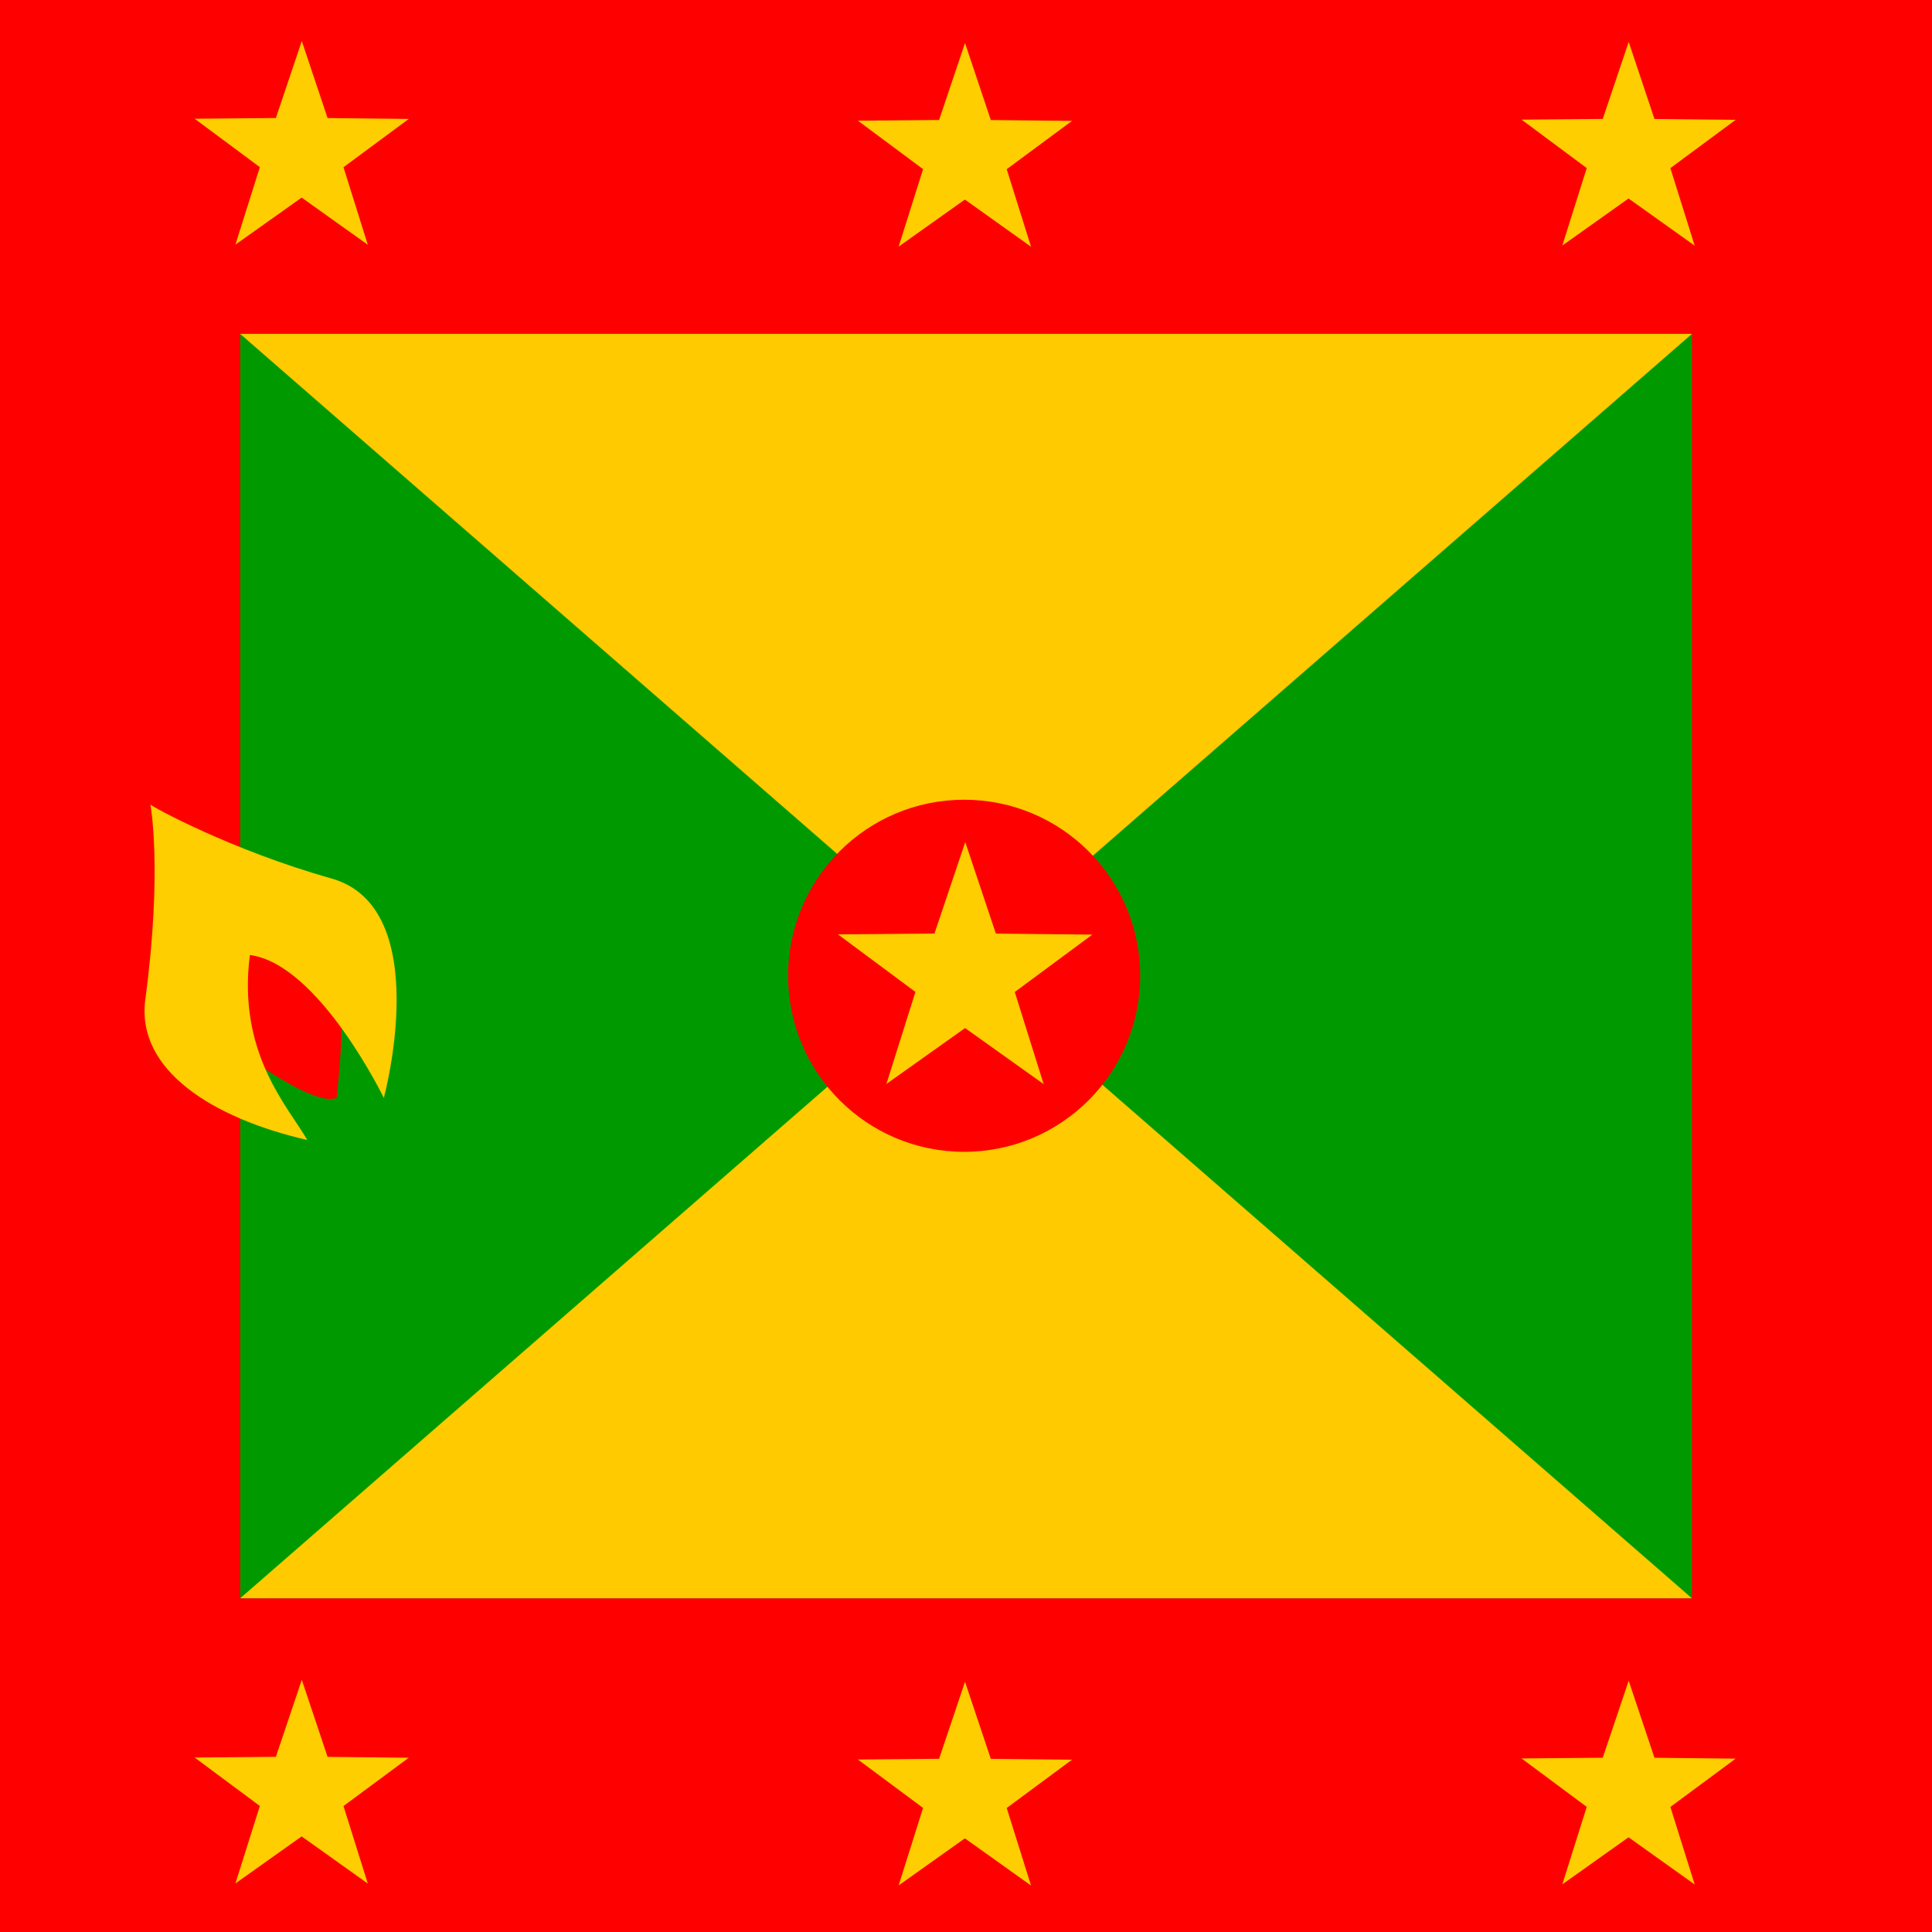
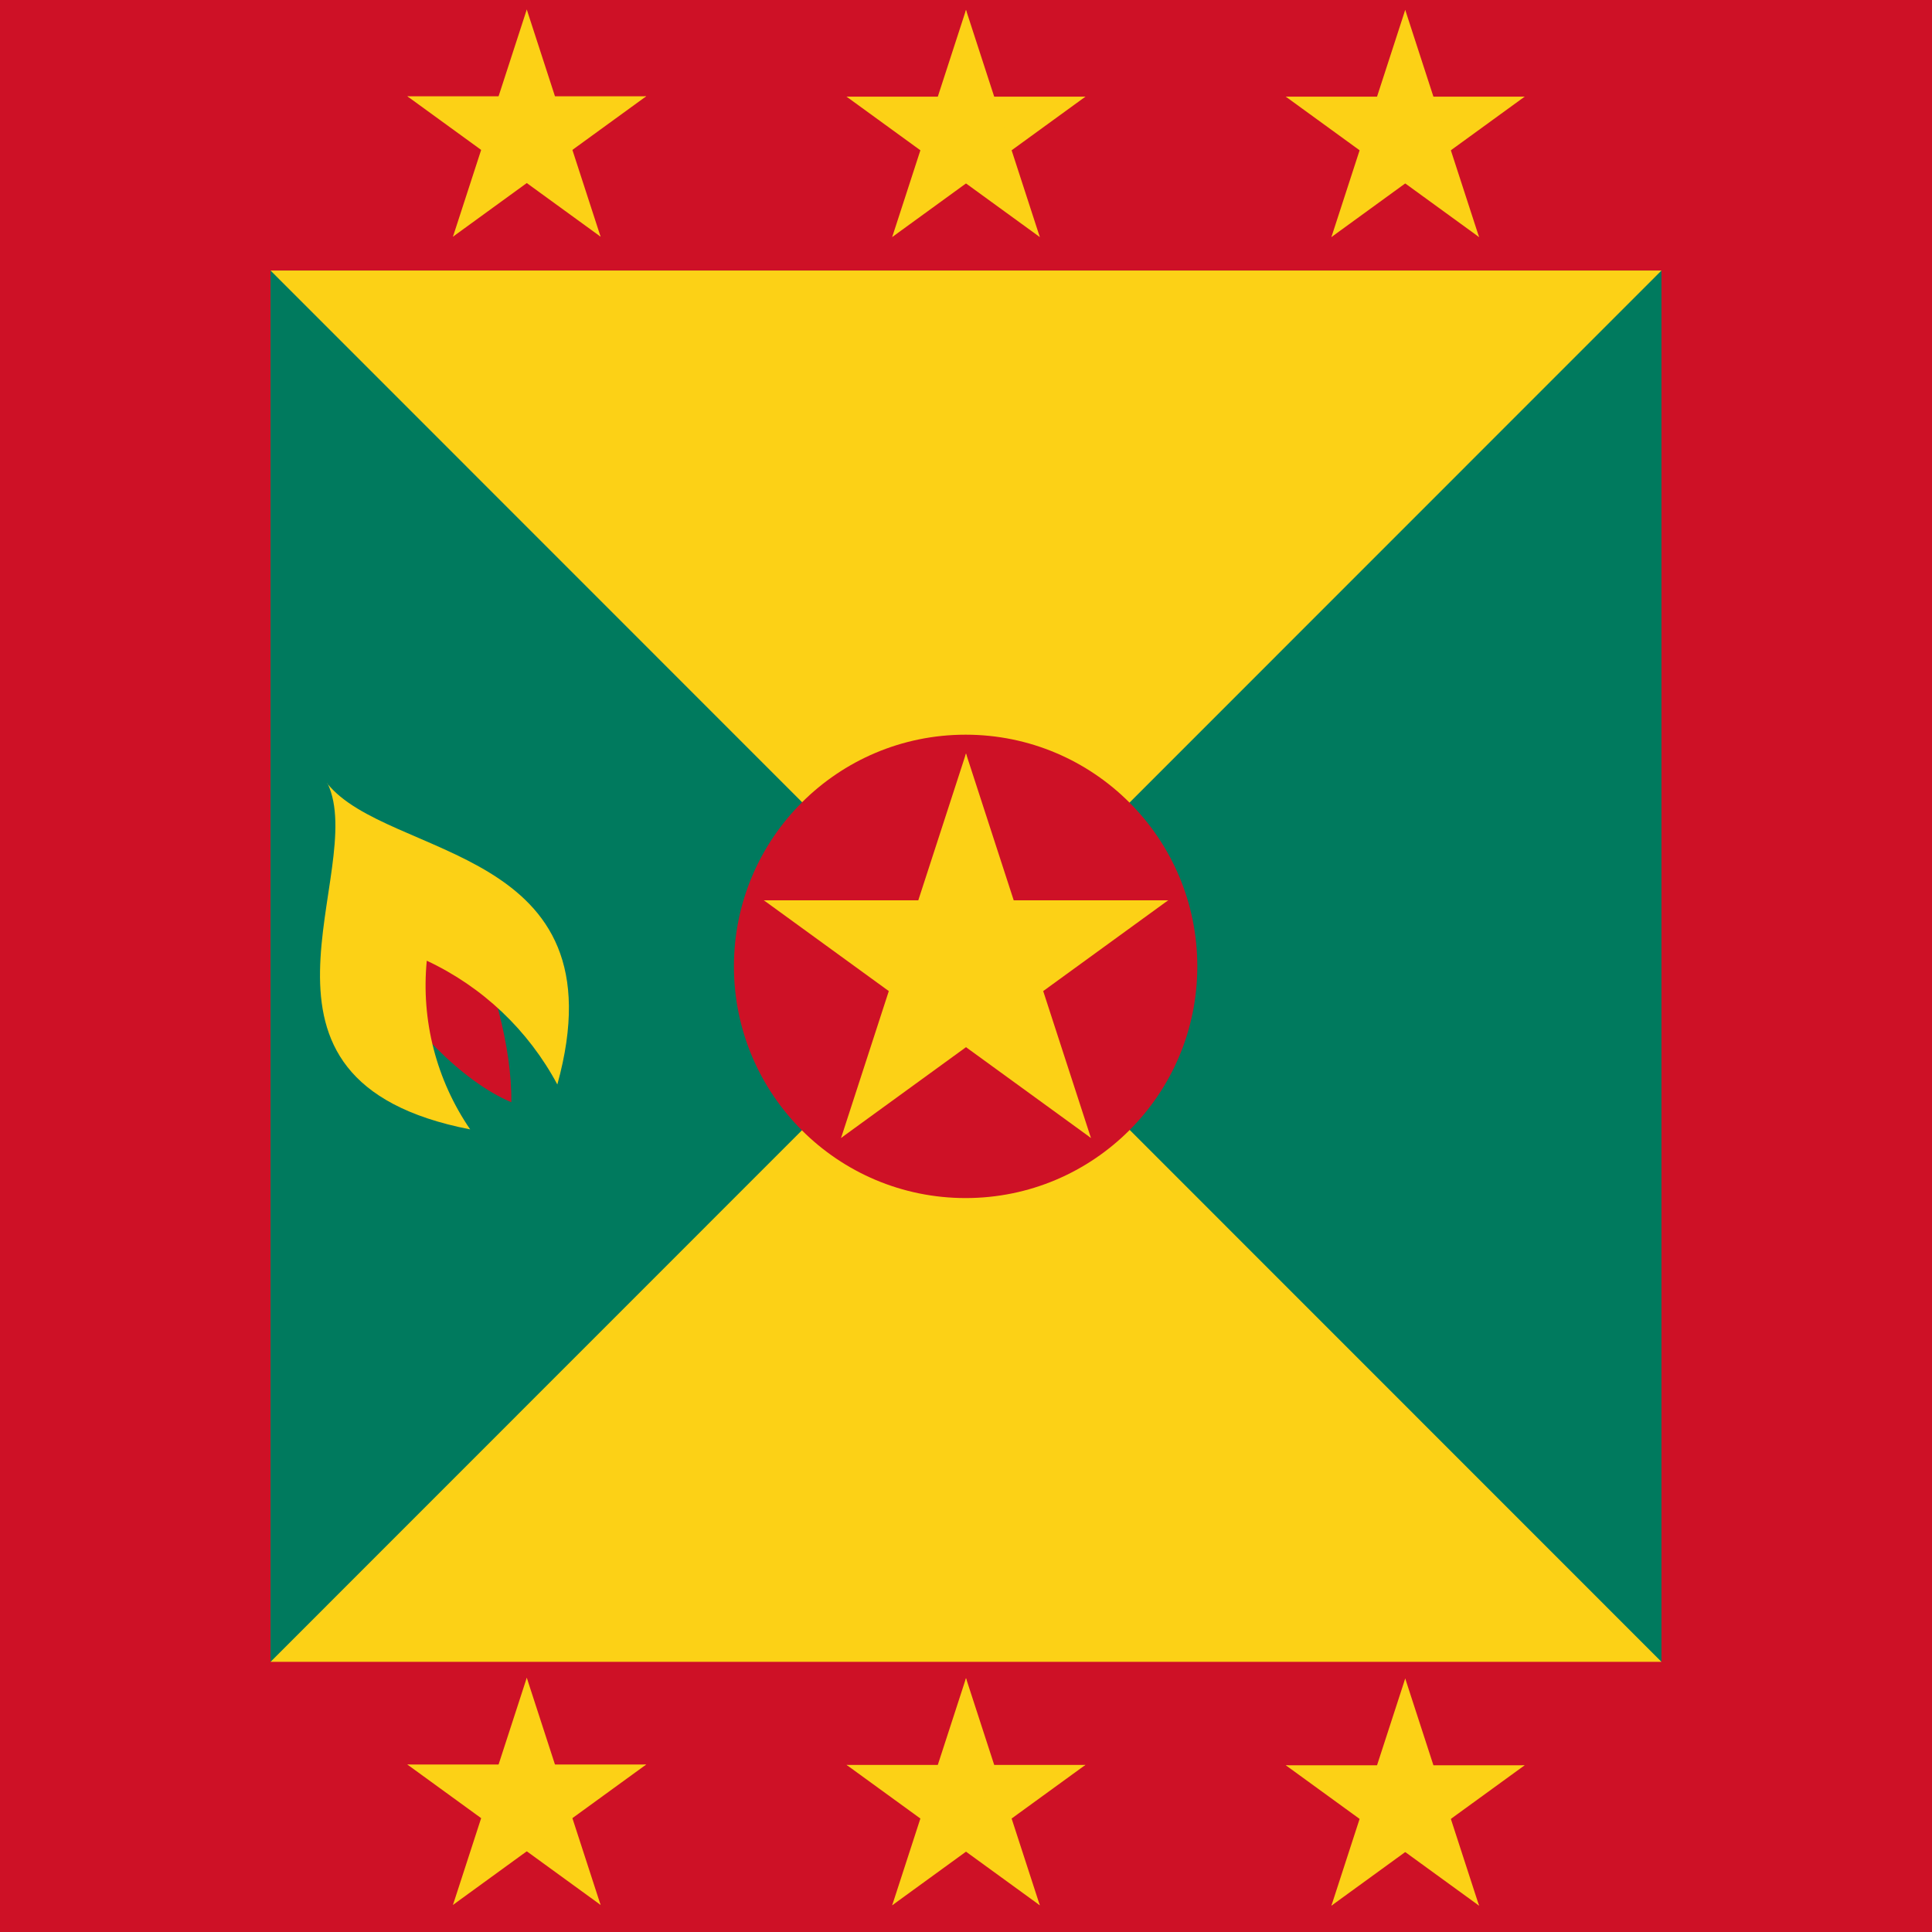
- <svg xmlns="http://www.w3.org/2000/svg" height="512" width="512">
-   <g fill-rule="evenodd">
-     <path fill="red" d="M0 0h512v512H0z" />
-     <path fill="#009a00" d="M63.653 88.407h384.72v335.15H63.653z" />
-     <path d="M63.653 423.56h384.72L256.013 256 63.653 423.56z" fill="#ffca00" />
-     <path d="M63.653 88.485l192.36 167.56 192.36-167.56H63.653z" fill="#ffca00" />
-     <path fill="#ffce00" d="M97.47 64.865L79.94 52.363l-17.554 12.47 6.474-20.532-17.277-12.838 21.524-.19L79.98 10.87l6.83 20.416 21.525.226L91.028 44.32M273.233 65.386l-17.532-12.5-17.552 12.47 6.474-20.534-17.277-12.838 21.524-.19 6.87-20.404 6.833 20.417 21.524.227-17.307 12.808M449.11 65.103l-17.53-12.5-17.554 12.47L420.5 44.54 403.223 31.7l21.524-.188 6.872-20.405 6.83 20.417 21.525.227-17.307 12.81M97.47 499.166l-17.53-12.502-17.554 12.47 6.474-20.532-17.277-12.84 21.524-.188 6.872-20.404 6.83 20.417 21.525.226-17.307 12.808M273.233 499.686L255.7 487.184l-17.552 12.47 6.474-20.532-17.277-12.84 21.524-.188 6.87-20.404 6.833 20.417 21.524.226-17.307 12.808M449.11 499.406l-17.53-12.502-17.554 12.47 6.474-20.532-17.277-12.84 21.524-.188 6.872-20.404 6.83 20.417 21.525.226-17.307 12.808" />
-     <path d="M302.158 258.59a46.654 46.654 0 1 1-93.308 0 46.654 46.654 0 1 1 93.308 0z" fill="red" />
-     <path fill="#ffce00" d="M276.576 287.296l-20.823-14.848-20.848 14.812 7.69-24.388-20.522-15.25 25.566-.223 8.16-24.237 8.115 24.25 25.566.27-20.556 15.212" />
-     <path d="M89.21 290.95s2.368-19.607 1.016-32.79c-1.353-13.185-35.158-16.904-35.158-16.904l-.338 30.763s27.045 21.973 34.48 18.93z" fill="red" />
-     <path d="M39.855 213.2s3.258 17.276-1.352 51.723c-2.463 18.703 17.917 31.44 42.933 37.186-5.07-8.79-18.592-22.99-15.212-49.02 18.255 2.367 35.495 37.863 35.495 37.863s13.657-50.33-13.86-58.145c-26.745-7.514-48.005-19.27-48.005-19.607z" fill="#ffce00" />
-   </g>
+ <svg xmlns="http://www.w3.org/2000/svg" xmlns:xlink="http://www.w3.org/1999/xlink" id="flag-icon-css-gd" viewBox="0 0 512 512">
+   <defs>
+     <g id="c">
+       <g id="b">
+         <path id="a" fill="#fcd116" d="M0-1v1h.5" transform="rotate(18 0 -1)" />
+         <use width="100%" height="100%" transform="scale(-1 1)" xlink:href="#a" />
+       </g>
+       <use width="100%" height="100%" transform="rotate(72)" xlink:href="#b" />
+       <use width="100%" height="100%" transform="rotate(144)" xlink:href="#b" />
+       <use width="100%" height="100%" transform="rotate(-144)" xlink:href="#b" />
+       <use width="100%" height="100%" transform="rotate(-72)" xlink:href="#b" />
+     </g>
+   </defs>
+   <path fill="#ce1126" d="M0 0h512v512H0z" />
+   <path fill="#007a5e" d="M71.7 71.7h368.6v368.6H71.7z" />
+   <path fill="#fcd116" d="M71.7 71.7h368.6L71.7 440.4h368.6z" />
+   <circle cx="255.9" cy="256.1" r="61.4" fill="#ce1126" />
+   <use width="100%" height="100%" transform="translate(256 256) scale(56.32)" xlink:href="#c" />
+   <use width="100%" height="100%" x="-100" transform="translate(-16.4 -.1)" xlink:href="#d" />
+   <use id="d" width="100%" height="100%" transform="translate(256 35.9) scale(33.28)" xlink:href="#c" />
+   <use width="100%" height="100%" x="100" transform="translate(16.4)" xlink:href="#d" />
+   <path fill="#ce1126" d="M99.8 256.8c7.7 14.3 22.6 29.8 35.7 35.3.2-14.5-5-33.2-12-48l-23.7 12.7z" />
+   <path fill="#fcd116" d="M86.8 207.6c11.1 23.3-29 78.7 37.8 91.7a67.5 67.5 0 01-11.5-44.7 75.5 75.5 0 0134.6 32.8c17.5-63.4-44.8-59.5-61-79.8z" />
+   <use width="100%" height="100%" x="-100" transform="translate(-16.4 442)" xlink:href="#d" />
+   <use width="100%" height="100%" transform="translate(256 478) scale(33.28)" xlink:href="#c" />
+   <use width="100%" height="100%" x="100" transform="translate(16.4 442.2)" xlink:href="#d" />
</svg>
